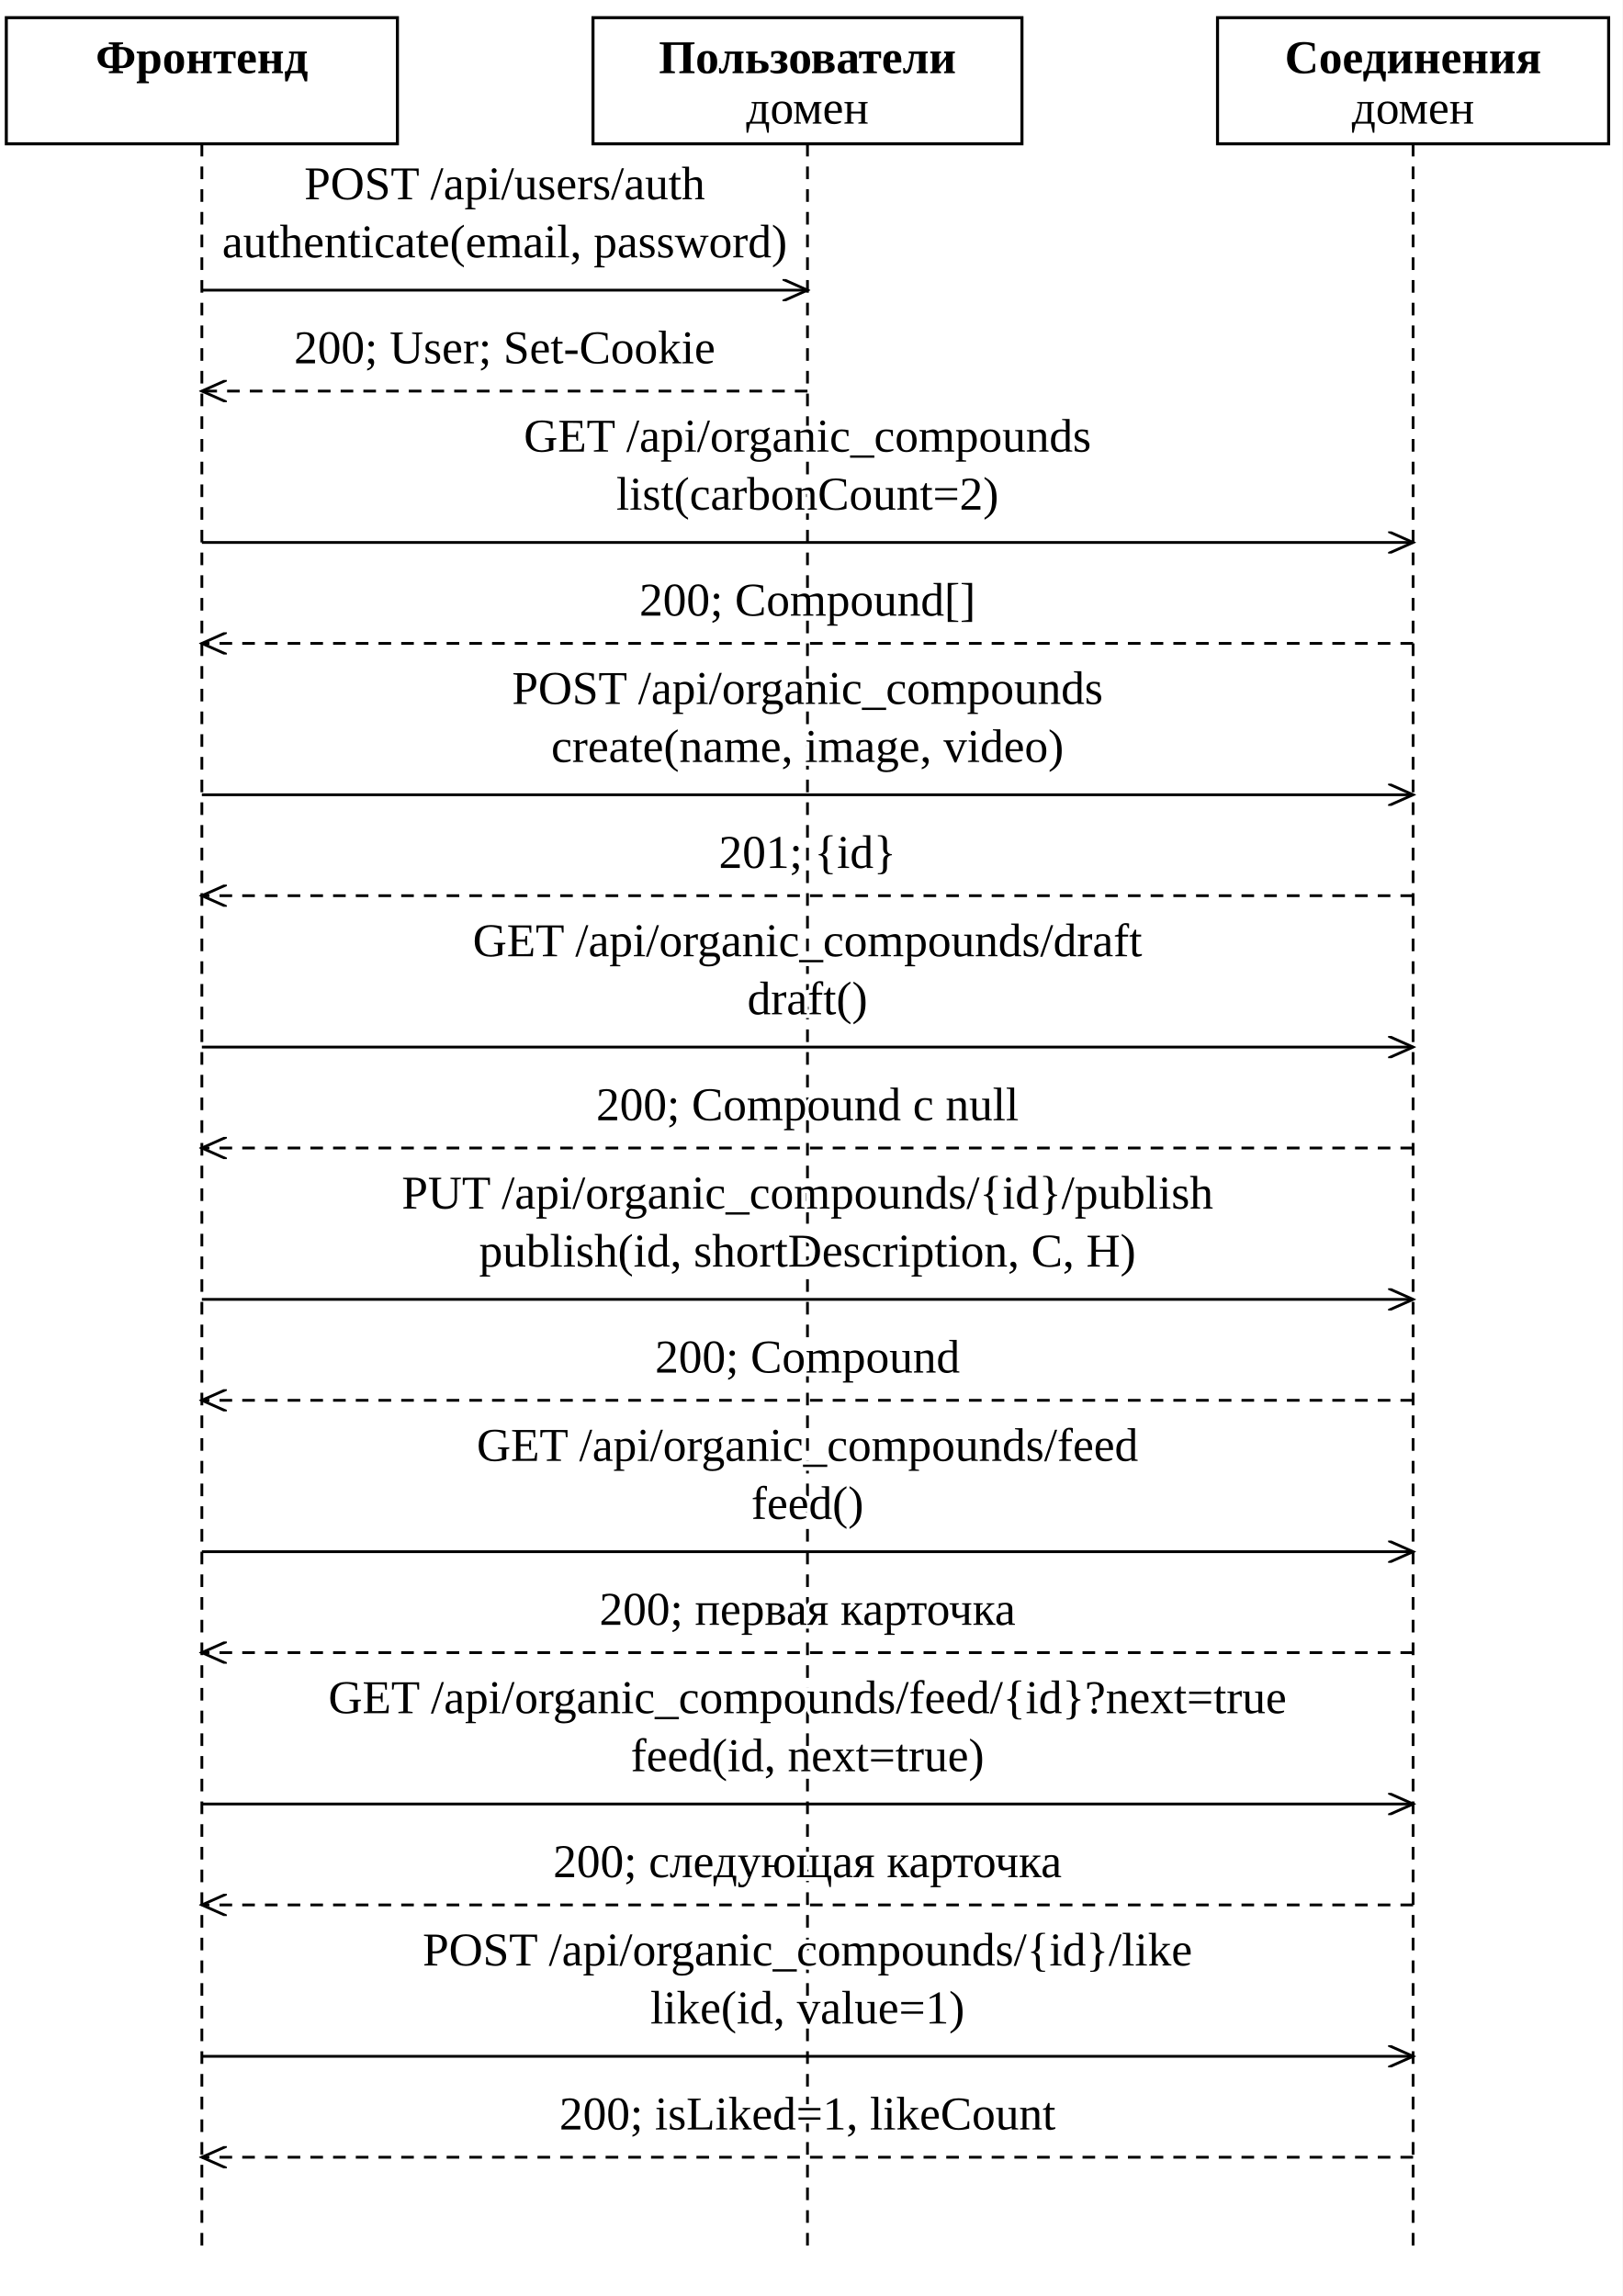
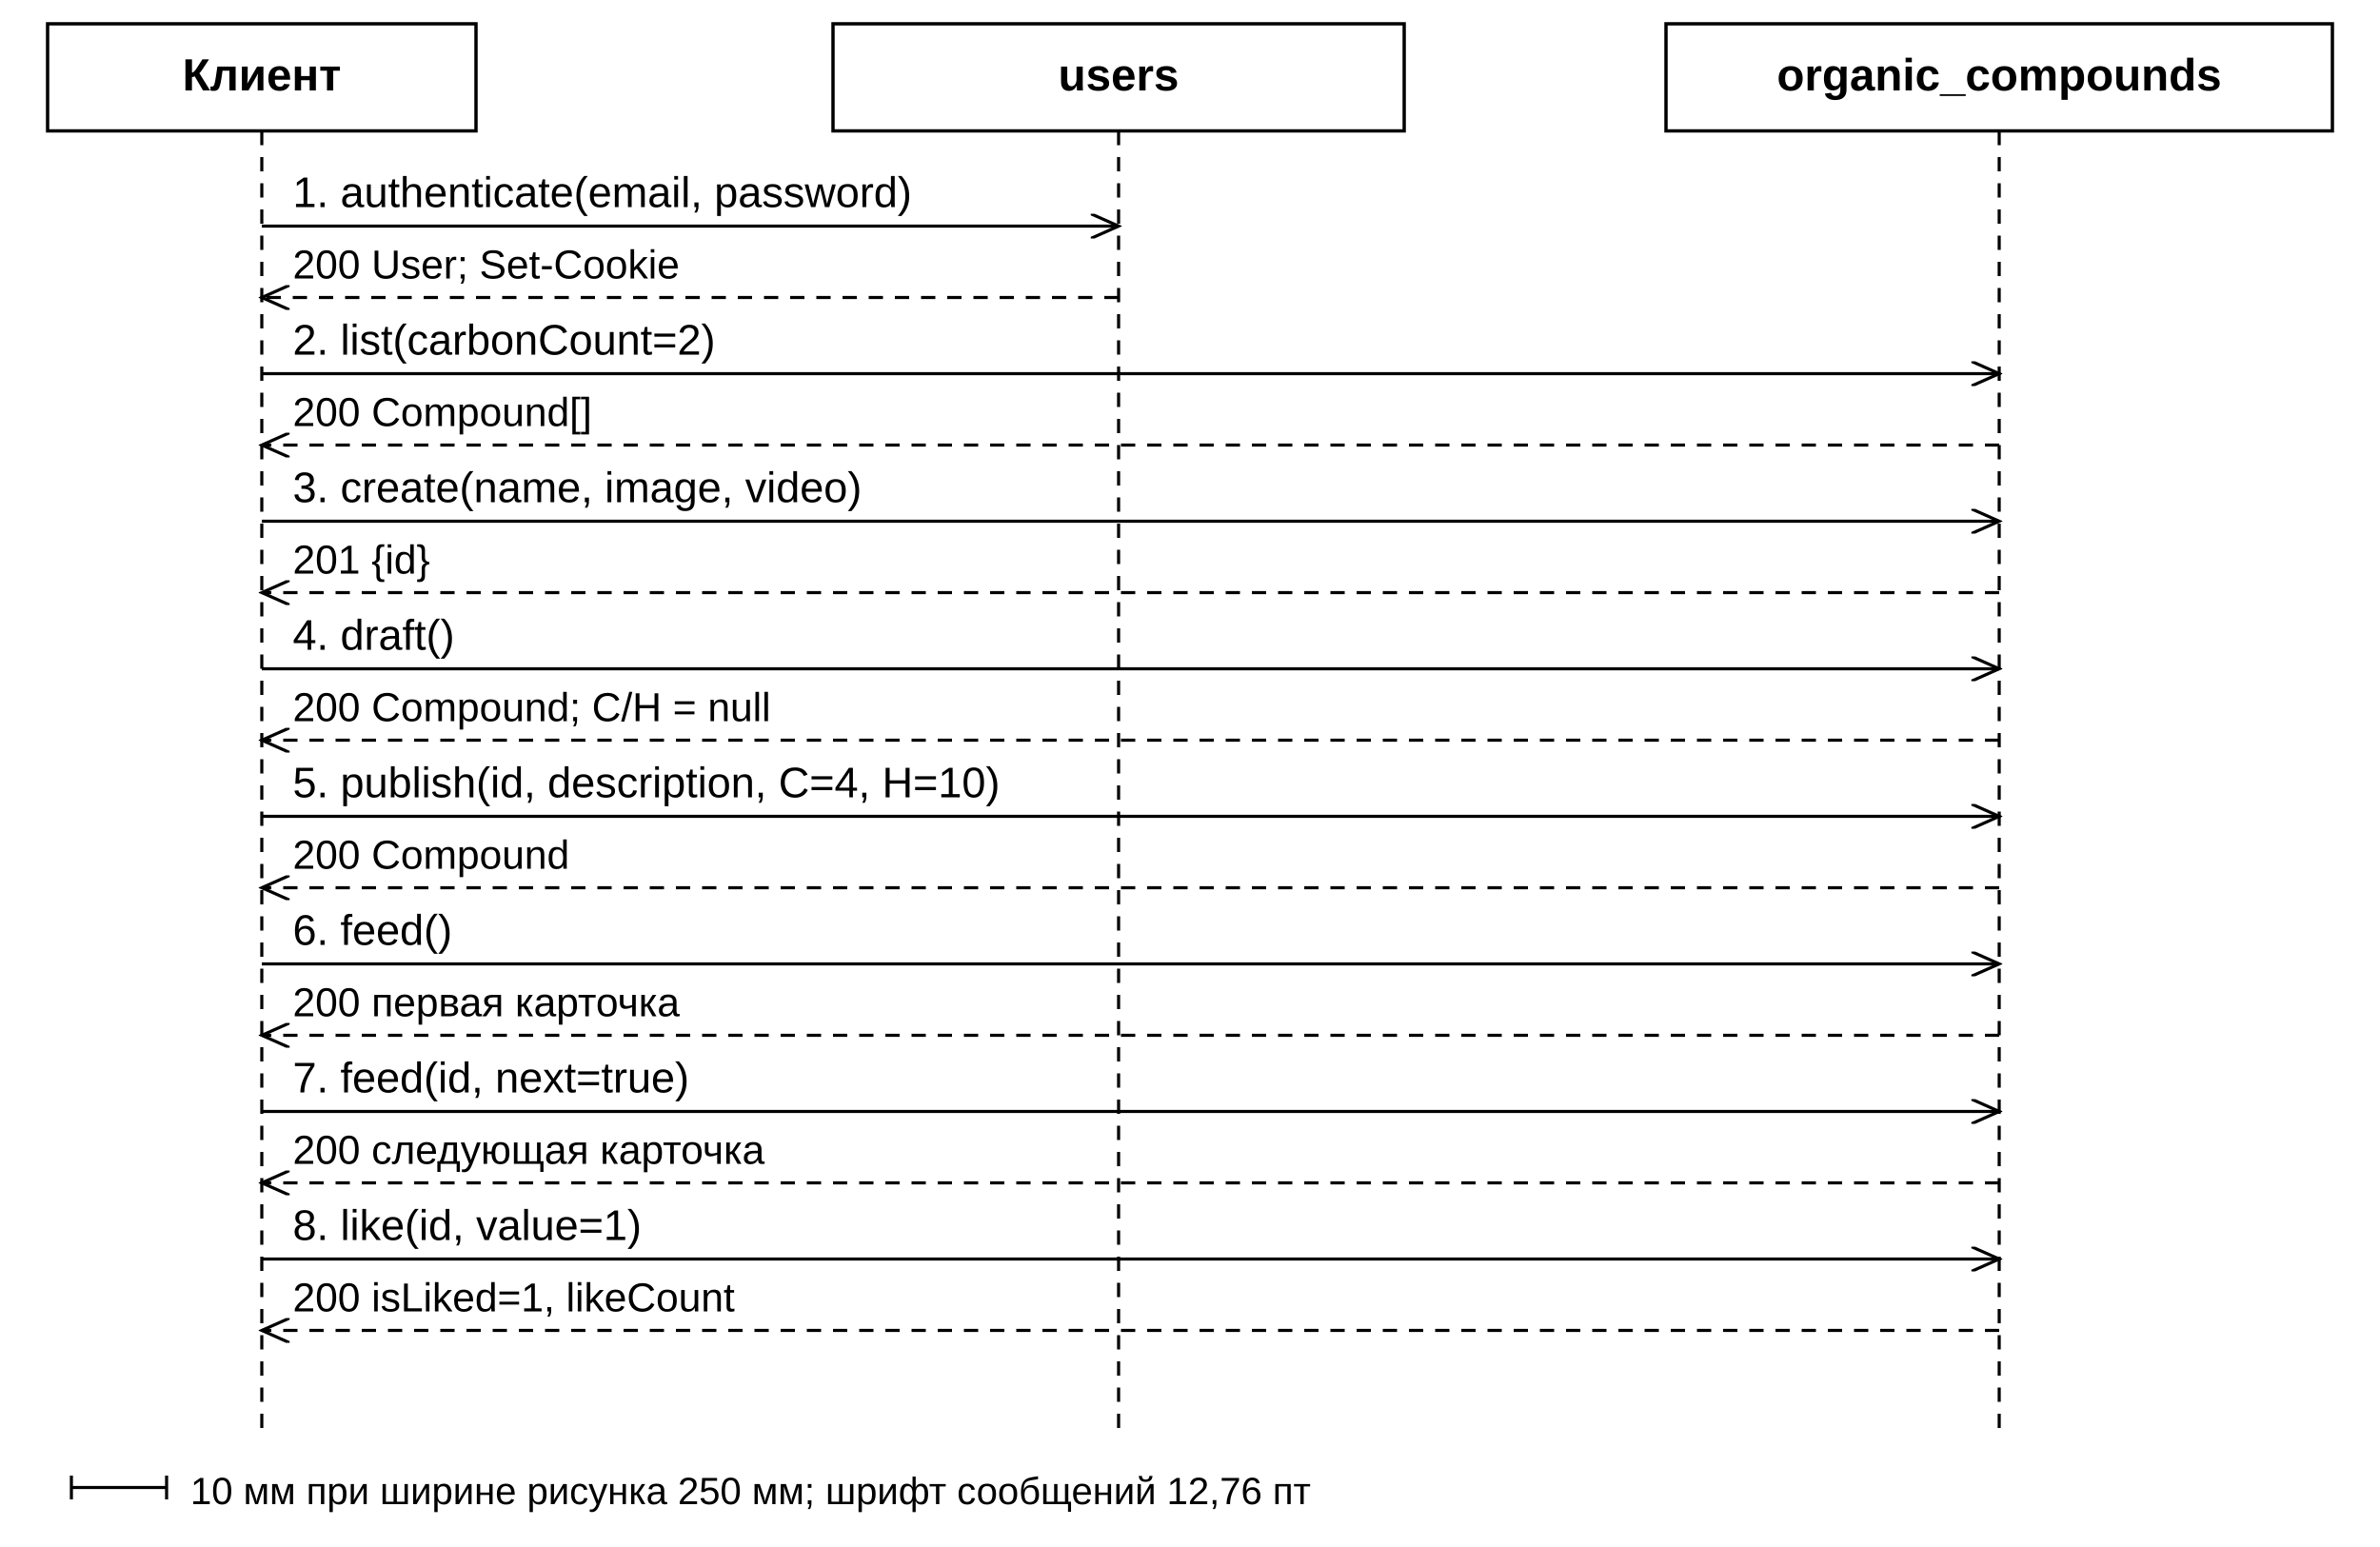
- <svg xmlns="http://www.w3.org/2000/svg" width="643" height="910" viewBox="0 0 643 910">
+ <svg xmlns="http://www.w3.org/2000/svg" width="250mm" height="162.5mm" viewBox="0 0 1000 650">
  <defs>
-     <marker id="open" markerWidth="10" markerHeight="8" refX="9" refY="4" orient="auto">
-       <path d="M0 0 L9 4 L0 8" fill="none" stroke="black" />
-     </marker>
-     <marker id="triangle" markerWidth="12" markerHeight="12" refX="11" refY="6" orient="auto">
-       <path d="M0 0 L11 6 L0 12 Z" fill="white" stroke="black" />
+     <marker id="a" markerWidth="10" markerHeight="8" refX="9" refY="4" orient="auto">
+       <path d="M0,0 L9,4 L0,8" fill="none" stroke="black" />
    </marker>
  </defs>
  <rect width="100%" height="100%" fill="white" />
-   <g font-family="Times New Roman, Liberation Serif, serif">
-     <rect x="2.5" y="7" width="155" height="50" fill="white" stroke="black" stroke-width="1.2" />
-     <text x="80" y="29.0" font-size="18.667" font-weight="700" paint-order="stroke" stroke="white" stroke-width="3" text-anchor="middle">Фронтенд</text>
-     <path d="M80,57 L80,890" fill="none" stroke="black" stroke-width="1.1" stroke-dasharray="5 4" />
-     <rect x="235.0" y="7" width="170" height="50" fill="white" stroke="black" stroke-width="1.2" />
-     <text x="320" y="29.0" font-size="18.667" font-weight="700" paint-order="stroke" stroke="white" stroke-width="3" text-anchor="middle">Пользователи</text>
-     <text x="320" y="49.0" font-size="18.667" font-weight="400" paint-order="stroke" stroke="white" stroke-width="3" text-anchor="middle">домен</text>
-     <path d="M320,57 L320,890" fill="none" stroke="black" stroke-width="1.1" stroke-dasharray="5 4" />
-     <rect x="482.5" y="7" width="155" height="50" fill="white" stroke="black" stroke-width="1.2" />
-     <text x="560" y="29.0" font-size="18.667" font-weight="700" paint-order="stroke" stroke="white" stroke-width="3" text-anchor="middle">Соединения</text>
-     <text x="560" y="49.0" font-size="18.667" font-weight="400" paint-order="stroke" stroke="white" stroke-width="3" text-anchor="middle">домен</text>
-     <path d="M560,57 L560,890" fill="none" stroke="black" stroke-width="1.1" stroke-dasharray="5 4" />
-     <text x="200.0" y="79.0" font-size="18.667" font-weight="400" paint-order="stroke" stroke="white" stroke-width="3" text-anchor="middle">POST /api/users/auth</text>
-     <text x="200.0" y="102.0" font-size="18.667" font-weight="400" paint-order="stroke" stroke="white" stroke-width="3" text-anchor="middle">authenticate(email, password)</text>
-     <path d="M80,115 L320,115" fill="none" stroke="black" stroke-width="1.1" marker-end="url(#open)" />
-     <text x="200.0" y="144.0" font-size="18.667" font-weight="400" paint-order="stroke" stroke="white" stroke-width="3" text-anchor="middle">200; User; Set-Cookie</text>
-     <path d="M320,155 L80,155" fill="none" stroke="black" stroke-width="1.1" stroke-dasharray="5 4" marker-end="url(#open)" />
-     <text x="320.0" y="179.0" font-size="18.667" font-weight="400" paint-order="stroke" stroke="white" stroke-width="3" text-anchor="middle">GET /api/organic_compounds</text>
-     <text x="320.0" y="202.0" font-size="18.667" font-weight="400" paint-order="stroke" stroke="white" stroke-width="3" text-anchor="middle">list(carbonCount=2)</text>
-     <path d="M80,215 L560,215" fill="none" stroke="black" stroke-width="1.1" marker-end="url(#open)" />
-     <text x="320.0" y="244.0" font-size="18.667" font-weight="400" paint-order="stroke" stroke="white" stroke-width="3" text-anchor="middle">200; Compound[]</text>
-     <path d="M560,255 L80,255" fill="none" stroke="black" stroke-width="1.1" stroke-dasharray="5 4" marker-end="url(#open)" />
-     <text x="320.0" y="279.0" font-size="18.667" font-weight="400" paint-order="stroke" stroke="white" stroke-width="3" text-anchor="middle">POST /api/organic_compounds</text>
-     <text x="320.0" y="302.0" font-size="18.667" font-weight="400" paint-order="stroke" stroke="white" stroke-width="3" text-anchor="middle">create(name, image, video)</text>
-     <path d="M80,315 L560,315" fill="none" stroke="black" stroke-width="1.1" marker-end="url(#open)" />
-     <text x="320.0" y="344.0" font-size="18.667" font-weight="400" paint-order="stroke" stroke="white" stroke-width="3" text-anchor="middle">201; {id}</text>
-     <path d="M560,355 L80,355" fill="none" stroke="black" stroke-width="1.1" stroke-dasharray="5 4" marker-end="url(#open)" />
-     <text x="320.0" y="379.0" font-size="18.667" font-weight="400" paint-order="stroke" stroke="white" stroke-width="3" text-anchor="middle">GET /api/organic_compounds/draft</text>
-     <text x="320.0" y="402.0" font-size="18.667" font-weight="400" paint-order="stroke" stroke="white" stroke-width="3" text-anchor="middle">draft()</text>
-     <path d="M80,415 L560,415" fill="none" stroke="black" stroke-width="1.1" marker-end="url(#open)" />
-     <text x="320.0" y="444.0" font-size="18.667" font-weight="400" paint-order="stroke" stroke="white" stroke-width="3" text-anchor="middle">200; Compound с null</text>
-     <path d="M560,455 L80,455" fill="none" stroke="black" stroke-width="1.1" stroke-dasharray="5 4" marker-end="url(#open)" />
-     <text x="320.0" y="479.0" font-size="18.667" font-weight="400" paint-order="stroke" stroke="white" stroke-width="3" text-anchor="middle">PUT /api/organic_compounds/{id}/publish</text>
-     <text x="320.0" y="502.0" font-size="18.667" font-weight="400" paint-order="stroke" stroke="white" stroke-width="3" text-anchor="middle">publish(id, shortDescription, C, H)</text>
-     <path d="M80,515 L560,515" fill="none" stroke="black" stroke-width="1.1" marker-end="url(#open)" />
-     <text x="320.0" y="544.0" font-size="18.667" font-weight="400" paint-order="stroke" stroke="white" stroke-width="3" text-anchor="middle">200; Compound</text>
-     <path d="M560,555 L80,555" fill="none" stroke="black" stroke-width="1.1" stroke-dasharray="5 4" marker-end="url(#open)" />
-     <text x="320.0" y="579.0" font-size="18.667" font-weight="400" paint-order="stroke" stroke="white" stroke-width="3" text-anchor="middle">GET /api/organic_compounds/feed</text>
-     <text x="320.0" y="602.0" font-size="18.667" font-weight="400" paint-order="stroke" stroke="white" stroke-width="3" text-anchor="middle">feed()</text>
-     <path d="M80,615 L560,615" fill="none" stroke="black" stroke-width="1.1" marker-end="url(#open)" />
-     <text x="320.0" y="644.0" font-size="18.667" font-weight="400" paint-order="stroke" stroke="white" stroke-width="3" text-anchor="middle">200; первая карточка</text>
-     <path d="M560,655 L80,655" fill="none" stroke="black" stroke-width="1.1" stroke-dasharray="5 4" marker-end="url(#open)" />
-     <text x="320.0" y="679.0" font-size="18.667" font-weight="400" paint-order="stroke" stroke="white" stroke-width="3" text-anchor="middle">GET /api/organic_compounds/feed/{id}?next=true</text>
-     <text x="320.0" y="702.0" font-size="18.667" font-weight="400" paint-order="stroke" stroke="white" stroke-width="3" text-anchor="middle">feed(id, next=true)</text>
-     <path d="M80,715 L560,715" fill="none" stroke="black" stroke-width="1.1" marker-end="url(#open)" />
-     <text x="320.0" y="744.0" font-size="18.667" font-weight="400" paint-order="stroke" stroke="white" stroke-width="3" text-anchor="middle">200; следующая карточка</text>
-     <path d="M560,755 L80,755" fill="none" stroke="black" stroke-width="1.1" stroke-dasharray="5 4" marker-end="url(#open)" />
-     <text x="320.0" y="779.0" font-size="18.667" font-weight="400" paint-order="stroke" stroke="white" stroke-width="3" text-anchor="middle">POST /api/organic_compounds/{id}/like</text>
-     <text x="320.0" y="802.0" font-size="18.667" font-weight="400" paint-order="stroke" stroke="white" stroke-width="3" text-anchor="middle">like(id, value=1)</text>
-     <path d="M80,815 L560,815" fill="none" stroke="black" stroke-width="1.1" marker-end="url(#open)" />
-     <text x="320.0" y="844.0" font-size="18.667" font-weight="400" paint-order="stroke" stroke="white" stroke-width="3" text-anchor="middle">200; isLiked=1, likeCount</text>
-     <path d="M560,855 L80,855" fill="none" stroke="black" stroke-width="1.1" stroke-dasharray="5 4" marker-end="url(#open)" />
-   </g>
+   <rect x="20" y="10" width="180" height="45" fill="white" stroke="black" stroke-width="1.4" />
+   <text x="110.0" y="38" font-family="Arial" font-size="19" font-weight="700" text-anchor="middle" fill="black">Клиент</text>
+   <line x1="110.0" y1="55" x2="110.0" y2="600" stroke="black" stroke-width="1.3" stroke-dasharray="6 5" />
+   <rect x="350" y="10" width="240" height="45" fill="white" stroke="black" stroke-width="1.4" />
+   <text x="470.0" y="38" font-family="Arial" font-size="19" font-weight="700" text-anchor="middle" fill="black">users</text>
+   <line x1="470.0" y1="55" x2="470.0" y2="600" stroke="black" stroke-width="1.3" stroke-dasharray="6 5" />
+   <rect x="700" y="10" width="280" height="45" fill="white" stroke="black" stroke-width="1.4" />
+   <text x="840.0" y="38" font-family="Arial" font-size="19" font-weight="700" text-anchor="middle" fill="black">organic_compounds</text>
+   <line x1="840.0" y1="55" x2="840.0" y2="600" stroke="black" stroke-width="1.3" stroke-dasharray="6 5" />
+   <text x="123" y="87" font-family="Arial" font-size="18" font-weight="400" text-anchor="start" fill="black">1. authenticate(email, password)</text>
+   <line x1="110" y1="95" x2="470" y2="95" stroke="black" stroke-width="1.3" marker-end="url(#a)" />
+   <text x="123" y="117" font-family="Arial" font-size="17" font-weight="400" text-anchor="start" fill="black">200 User; Set-Cookie</text>
+   <line x1="470" y1="125" x2="110" y2="125" stroke="black" stroke-width="1.3" stroke-dasharray="6 5" marker-end="url(#a)" />
+   <text x="123" y="149" font-family="Arial" font-size="18" font-weight="400" text-anchor="start" fill="black">2. list(carbonCount=2)</text>
+   <line x1="110" y1="157" x2="840" y2="157" stroke="black" stroke-width="1.3" marker-end="url(#a)" />
+   <text x="123" y="179" font-family="Arial" font-size="17" font-weight="400" text-anchor="start" fill="black">200 Compound[]</text>
+   <line x1="840" y1="187" x2="110" y2="187" stroke="black" stroke-width="1.3" stroke-dasharray="6 5" marker-end="url(#a)" />
+   <text x="123" y="211" font-family="Arial" font-size="18" font-weight="400" text-anchor="start" fill="black">3. create(name, image, video)</text>
+   <line x1="110" y1="219" x2="840" y2="219" stroke="black" stroke-width="1.3" marker-end="url(#a)" />
+   <text x="123" y="241" font-family="Arial" font-size="17" font-weight="400" text-anchor="start" fill="black">201 {id}</text>
+   <line x1="840" y1="249" x2="110" y2="249" stroke="black" stroke-width="1.3" stroke-dasharray="6 5" marker-end="url(#a)" />
+   <text x="123" y="273" font-family="Arial" font-size="18" font-weight="400" text-anchor="start" fill="black">4. draft()</text>
+   <line x1="110" y1="281" x2="840" y2="281" stroke="black" stroke-width="1.3" marker-end="url(#a)" />
+   <text x="123" y="303" font-family="Arial" font-size="17" font-weight="400" text-anchor="start" fill="black">200 Compound; C/H = null</text>
+   <line x1="840" y1="311" x2="110" y2="311" stroke="black" stroke-width="1.3" stroke-dasharray="6 5" marker-end="url(#a)" />
+   <text x="123" y="335" font-family="Arial" font-size="18" font-weight="400" text-anchor="start" fill="black">5. publish(id, description, C=4, H=10)</text>
+   <line x1="110" y1="343" x2="840" y2="343" stroke="black" stroke-width="1.3" marker-end="url(#a)" />
+   <text x="123" y="365" font-family="Arial" font-size="17" font-weight="400" text-anchor="start" fill="black">200 Compound</text>
+   <line x1="840" y1="373" x2="110" y2="373" stroke="black" stroke-width="1.3" stroke-dasharray="6 5" marker-end="url(#a)" />
+   <text x="123" y="397" font-family="Arial" font-size="18" font-weight="400" text-anchor="start" fill="black">6. feed()</text>
+   <line x1="110" y1="405" x2="840" y2="405" stroke="black" stroke-width="1.3" marker-end="url(#a)" />
+   <text x="123" y="427" font-family="Arial" font-size="17" font-weight="400" text-anchor="start" fill="black">200 первая карточка</text>
+   <line x1="840" y1="435" x2="110" y2="435" stroke="black" stroke-width="1.3" stroke-dasharray="6 5" marker-end="url(#a)" />
+   <text x="123" y="459" font-family="Arial" font-size="18" font-weight="400" text-anchor="start" fill="black">7. feed(id, next=true)</text>
+   <line x1="110" y1="467" x2="840" y2="467" stroke="black" stroke-width="1.3" marker-end="url(#a)" />
+   <text x="123" y="489" font-family="Arial" font-size="17" font-weight="400" text-anchor="start" fill="black">200 следующая карточка</text>
+   <line x1="840" y1="497" x2="110" y2="497" stroke="black" stroke-width="1.3" stroke-dasharray="6 5" marker-end="url(#a)" />
+   <text x="123" y="521" font-family="Arial" font-size="18" font-weight="400" text-anchor="start" fill="black">8. like(id, value=1)</text>
+   <line x1="110" y1="529" x2="840" y2="529" stroke="black" stroke-width="1.3" marker-end="url(#a)" />
+   <text x="123" y="551" font-family="Arial" font-size="17" font-weight="400" text-anchor="start" fill="black">200 isLiked=1, likeCount</text>
+   <line x1="840" y1="559" x2="110" y2="559" stroke="black" stroke-width="1.3" stroke-dasharray="6 5" marker-end="url(#a)" />
+   <line x1="30" y1="625" x2="70" y2="625" stroke="black" stroke-width="1.3" />
+   <line x1="30" y1="620" x2="30" y2="630" stroke="black" stroke-width="1.3" />
+   <line x1="70" y1="620" x2="70" y2="630" stroke="black" stroke-width="1.3" />
+   <text x="80" y="632" font-family="Arial" font-size="16" font-weight="400" text-anchor="start" fill="black">10 мм при ширине рисунка 250 мм; шрифт сообщений 12,76 пт</text>
</svg>
